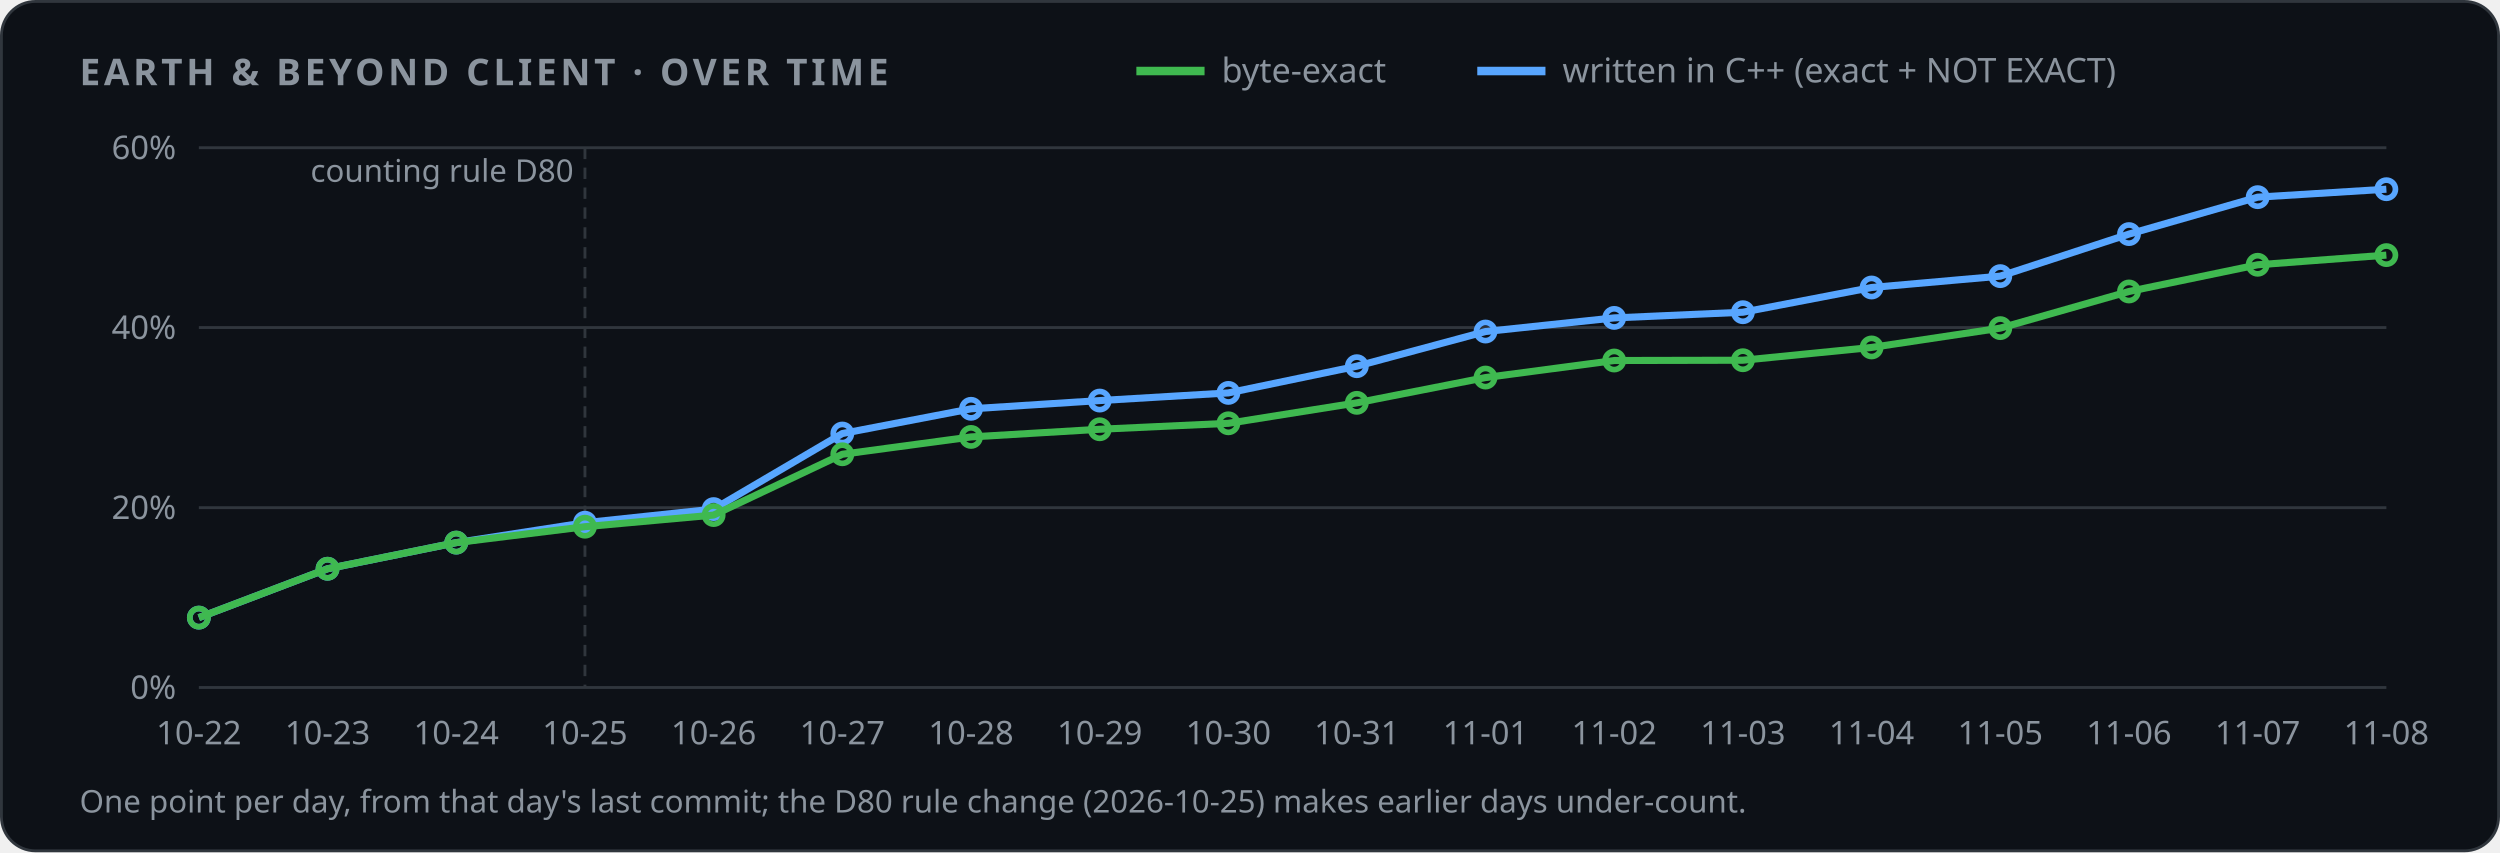
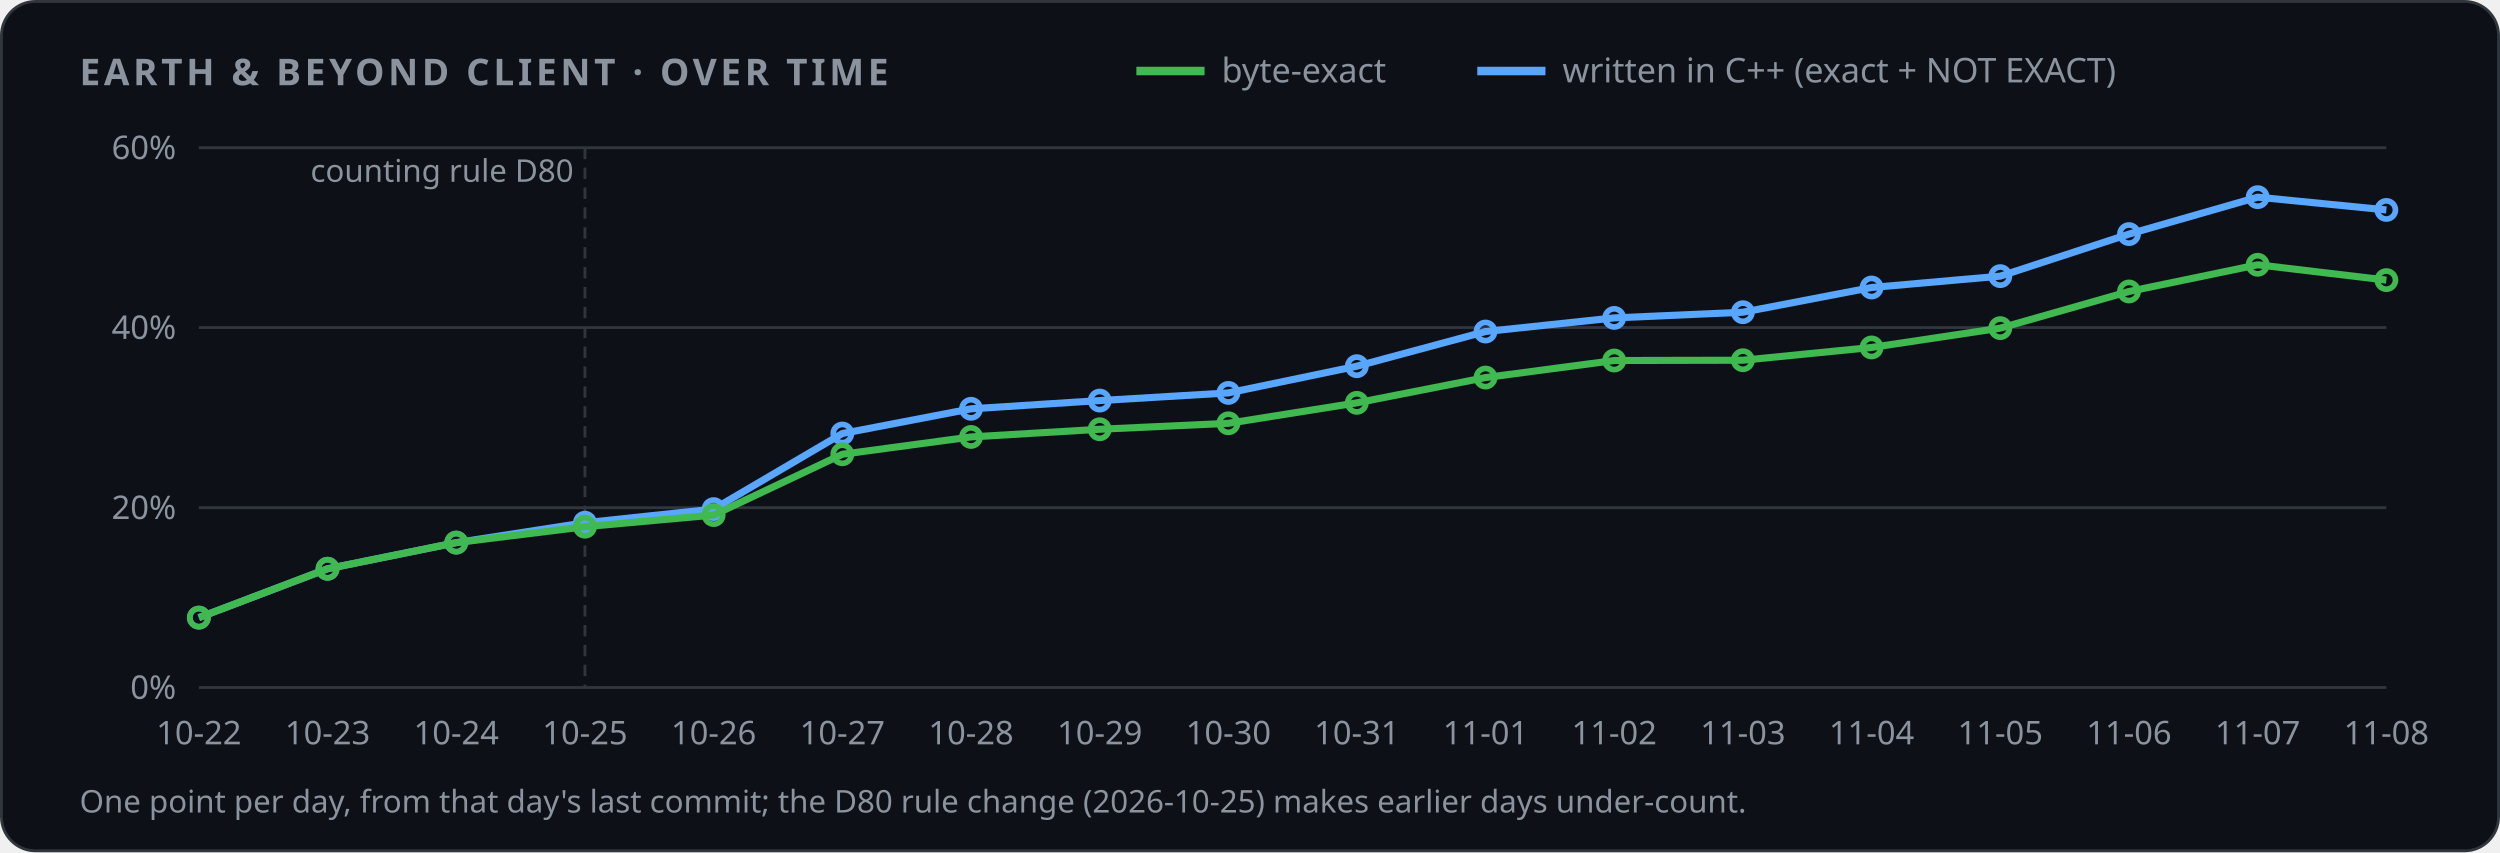
<svg xmlns="http://www.w3.org/2000/svg" width="880" height="300" viewBox="0 0 880 300" role="img" aria-labelledby="title desc">
  <style>
    .card { fill: #0d1117; stroke: #30363d; } .strong { fill: #f0f6fc; } .muted { fill: #8b949e; }
    .grid { stroke: #30363d; } .up { fill: #3fb950; } .down { fill: #f85149; }
    .s-exact { fill: #3fb950; } .s-notexact { fill: #d29922; } .s-stub { fill: #a371f7; }
    .s-third { fill: #238636; } .s-linker { fill: #1b4d2b; } .s-unattr { fill: #30363d; }
    .l-exact { stroke: #3fb950; } .l-written { stroke: #58a6ff; }
    @media (prefers-color-scheme: light) {
      .card { fill: #ffffff; stroke: #d0d7de; } .strong { fill: #1f2328; } .muted { fill: #59636e; }
      .grid { stroke: #d0d7de; } .up { fill: #1a7f37; } .down { fill: #cf222e; }
      .s-exact { fill: #1a7f37; } .s-third { fill: #4ac26b; } .s-linker { fill: #aceebb; } .s-unattr { fill: #d0d7de; }
      .l-exact { stroke: #1a7f37; } .l-written { stroke: #0969da; }
    }
  </style>
  <rect class="card" x="0.5" y="0.5" width="879" height="299" rx="12" />
  <g font-family="-apple-system,BlinkMacSystemFont,'Segoe UI','Noto Sans',Helvetica,Arial,sans-serif">
    <text x="28" y="30" class="muted" font-size="13" font-weight="600" letter-spacing="1.3">EARTH &amp; BEYOND CLIENT · OVER TIME</text>
    <line x1="400" x2="424" y1="25" y2="25" class="l-exact" stroke-width="3" />
    <text x="430" y="29" class="muted" font-size="12">byte-exact</text>
    <line x1="520" x2="544" y1="25" y2="25" class="l-written" stroke-width="3" />
    <text x="550" y="29" class="muted" font-size="12">written in C++ (exact + NOT EXACT)</text>
    <line x1="70" x2="840" y1="242.0" y2="242.0" class="grid" />
    <text x="62" y="246.0" class="muted" font-size="11.5" text-anchor="end">0%</text>
    <line x1="70" x2="840" y1="178.7" y2="178.7" class="grid" />
    <text x="62" y="182.7" class="muted" font-size="11.5" text-anchor="end">20%</text>
    <line x1="70" x2="840" y1="115.3" y2="115.3" class="grid" />
    <text x="62" y="119.3" class="muted" font-size="11.5" text-anchor="end">40%</text>
    <line x1="70" x2="840" y1="52.0" y2="52.0" class="grid" />
    <text x="62" y="56.0" class="muted" font-size="11.5" text-anchor="end">60%</text>
    <text x="70.0" y="262" class="muted" font-size="11.5" text-anchor="middle">10-22</text>
    <text x="115.3" y="262" class="muted" font-size="11.5" text-anchor="middle">10-23</text>
    <text x="160.6" y="262" class="muted" font-size="11.5" text-anchor="middle">10-24</text>
    <text x="205.9" y="262" class="muted" font-size="11.5" text-anchor="middle">10-25</text>
    <text x="251.2" y="262" class="muted" font-size="11.5" text-anchor="middle">10-26</text>
    <text x="296.5" y="262" class="muted" font-size="11.5" text-anchor="middle">10-27</text>
    <text x="341.8" y="262" class="muted" font-size="11.5" text-anchor="middle">10-28</text>
    <text x="387.1" y="262" class="muted" font-size="11.5" text-anchor="middle">10-29</text>
    <text x="432.4" y="262" class="muted" font-size="11.5" text-anchor="middle">10-30</text>
    <text x="477.6" y="262" class="muted" font-size="11.5" text-anchor="middle">10-31</text>
    <text x="522.9" y="262" class="muted" font-size="11.5" text-anchor="middle">11-01</text>
    <text x="568.2" y="262" class="muted" font-size="11.5" text-anchor="middle">11-02</text>
    <text x="613.5" y="262" class="muted" font-size="11.5" text-anchor="middle">11-03</text>
    <text x="658.8" y="262" class="muted" font-size="11.5" text-anchor="middle">11-04</text>
    <text x="704.1" y="262" class="muted" font-size="11.5" text-anchor="middle">11-05</text>
    <text x="749.4" y="262" class="muted" font-size="11.5" text-anchor="middle">11-06</text>
    <text x="794.7" y="262" class="muted" font-size="11.5" text-anchor="middle">11-07</text>
    <text x="840.0" y="262" class="muted" font-size="11.5" text-anchor="middle">11-08</text>
    <line x1="205.9" x2="205.9" y1="52" y2="242" class="grid" stroke-dasharray="4 3" />
    <text x="201.9" y="64" class="muted" font-size="11" text-anchor="end">counting rule D80</text>
-     <polyline points="70.0,217.4 115.3,200.2 160.6,191.0 205.9,184.0 251.2,179.2 296.5,152.6 341.8,143.9 387.1,141.0 432.4,138.3 477.6,128.9 522.9,116.7 568.2,111.9 613.5,109.9 658.8,101.2 704.1,97.2 749.4,82.4 794.7,69.4 840.0,66.6" fill="none" class="l-written" stroke-width="2.5" stroke-linejoin="round" />
+     <polyline points="70.0,217.4 115.3,200.2 160.6,191.0 205.9,184.0 251.2,179.2 296.5,152.6 341.8,143.9 387.1,141.0 432.4,138.3 477.6,128.9 522.9,116.7 568.2,111.9 613.5,109.9 658.8,101.2 704.1,97.2 749.4,82.4 794.7,69.4 840.0,73.9" fill="none" class="l-written" stroke-width="2.5" stroke-linejoin="round" />
    <circle cx="70.0" cy="217.4" r="3.2" class="l-written" fill="none" stroke-width="2" />
    <circle cx="115.3" cy="200.2" r="3.2" class="l-written" fill="none" stroke-width="2" />
    <circle cx="160.6" cy="191.0" r="3.2" class="l-written" fill="none" stroke-width="2" />
    <circle cx="205.9" cy="184.0" r="3.2" class="l-written" fill="none" stroke-width="2" />
    <circle cx="251.2" cy="179.2" r="3.2" class="l-written" fill="none" stroke-width="2" />
    <circle cx="296.5" cy="152.6" r="3.2" class="l-written" fill="none" stroke-width="2" />
    <circle cx="341.8" cy="143.9" r="3.2" class="l-written" fill="none" stroke-width="2" />
    <circle cx="387.1" cy="141.0" r="3.2" class="l-written" fill="none" stroke-width="2" />
    <circle cx="432.4" cy="138.3" r="3.2" class="l-written" fill="none" stroke-width="2" />
    <circle cx="477.6" cy="128.9" r="3.2" class="l-written" fill="none" stroke-width="2" />
    <circle cx="522.9" cy="116.7" r="3.2" class="l-written" fill="none" stroke-width="2" />
    <circle cx="568.2" cy="111.9" r="3.2" class="l-written" fill="none" stroke-width="2" />
    <circle cx="613.5" cy="109.9" r="3.2" class="l-written" fill="none" stroke-width="2" />
    <circle cx="658.8" cy="101.2" r="3.2" class="l-written" fill="none" stroke-width="2" />
    <circle cx="704.1" cy="97.2" r="3.2" class="l-written" fill="none" stroke-width="2" />
    <circle cx="749.4" cy="82.4" r="3.2" class="l-written" fill="none" stroke-width="2" />
    <circle cx="794.7" cy="69.4" r="3.2" class="l-written" fill="none" stroke-width="2" />
-     <circle cx="840.0" cy="66.6" r="3.2" class="l-written" fill="none" stroke-width="2" />
-     <polyline points="70.0,217.4 115.3,200.2 160.6,191.0 205.9,185.4 251.2,181.3 296.5,159.9 341.8,153.8 387.1,151.1 432.4,149.0 477.6,141.8 522.9,132.9 568.2,126.9 613.5,126.8 658.8,122.3 704.1,115.5 749.4,102.6 794.7,93.2 840.0,89.8" fill="none" class="l-exact" stroke-width="2.5" stroke-linejoin="round" />
+     <circle cx="840.0" cy="73.9" r="3.2" class="l-written" fill="none" stroke-width="2" />
+     <polyline points="70.0,217.4 115.3,200.2 160.6,191.0 205.9,185.4 251.2,181.3 296.5,159.9 341.8,153.8 387.1,151.1 432.4,149.0 477.6,141.8 522.9,132.9 568.2,126.9 613.5,126.8 658.8,122.3 704.1,115.5 749.4,102.6 794.7,93.2 840.0,98.6" fill="none" class="l-exact" stroke-width="2.5" stroke-linejoin="round" />
    <circle cx="70.0" cy="217.4" r="3.2" class="l-exact" fill="none" stroke-width="2" />
    <circle cx="115.3" cy="200.2" r="3.2" class="l-exact" fill="none" stroke-width="2" />
    <circle cx="160.6" cy="191.0" r="3.2" class="l-exact" fill="none" stroke-width="2" />
    <circle cx="205.9" cy="185.4" r="3.2" class="l-exact" fill="none" stroke-width="2" />
    <circle cx="251.2" cy="181.3" r="3.2" class="l-exact" fill="none" stroke-width="2" />
    <circle cx="296.5" cy="159.9" r="3.2" class="l-exact" fill="none" stroke-width="2" />
    <circle cx="341.8" cy="153.8" r="3.2" class="l-exact" fill="none" stroke-width="2" />
    <circle cx="387.1" cy="151.1" r="3.2" class="l-exact" fill="none" stroke-width="2" />
    <circle cx="432.4" cy="149.0" r="3.2" class="l-exact" fill="none" stroke-width="2" />
    <circle cx="477.6" cy="141.8" r="3.2" class="l-exact" fill="none" stroke-width="2" />
    <circle cx="522.9" cy="132.9" r="3.2" class="l-exact" fill="none" stroke-width="2" />
    <circle cx="568.2" cy="126.9" r="3.2" class="l-exact" fill="none" stroke-width="2" />
    <circle cx="613.5" cy="126.8" r="3.2" class="l-exact" fill="none" stroke-width="2" />
    <circle cx="658.8" cy="122.3" r="3.2" class="l-exact" fill="none" stroke-width="2" />
    <circle cx="704.1" cy="115.5" r="3.2" class="l-exact" fill="none" stroke-width="2" />
    <circle cx="749.4" cy="102.6" r="3.2" class="l-exact" fill="none" stroke-width="2" />
    <circle cx="794.7" cy="93.2" r="3.2" class="l-exact" fill="none" stroke-width="2" />
-     <circle cx="840.0" cy="89.8" r="3.2" class="l-exact" fill="none" stroke-width="2" />
+     <circle cx="840.0" cy="98.6" r="3.2" class="l-exact" fill="none" stroke-width="2" />
    <text x="28" y="286" class="muted" font-size="11">One point per day, from that day's last commit; the D80 rule change (2026-10-25) makes earlier days under-count.</text>
  </g>
</svg>
